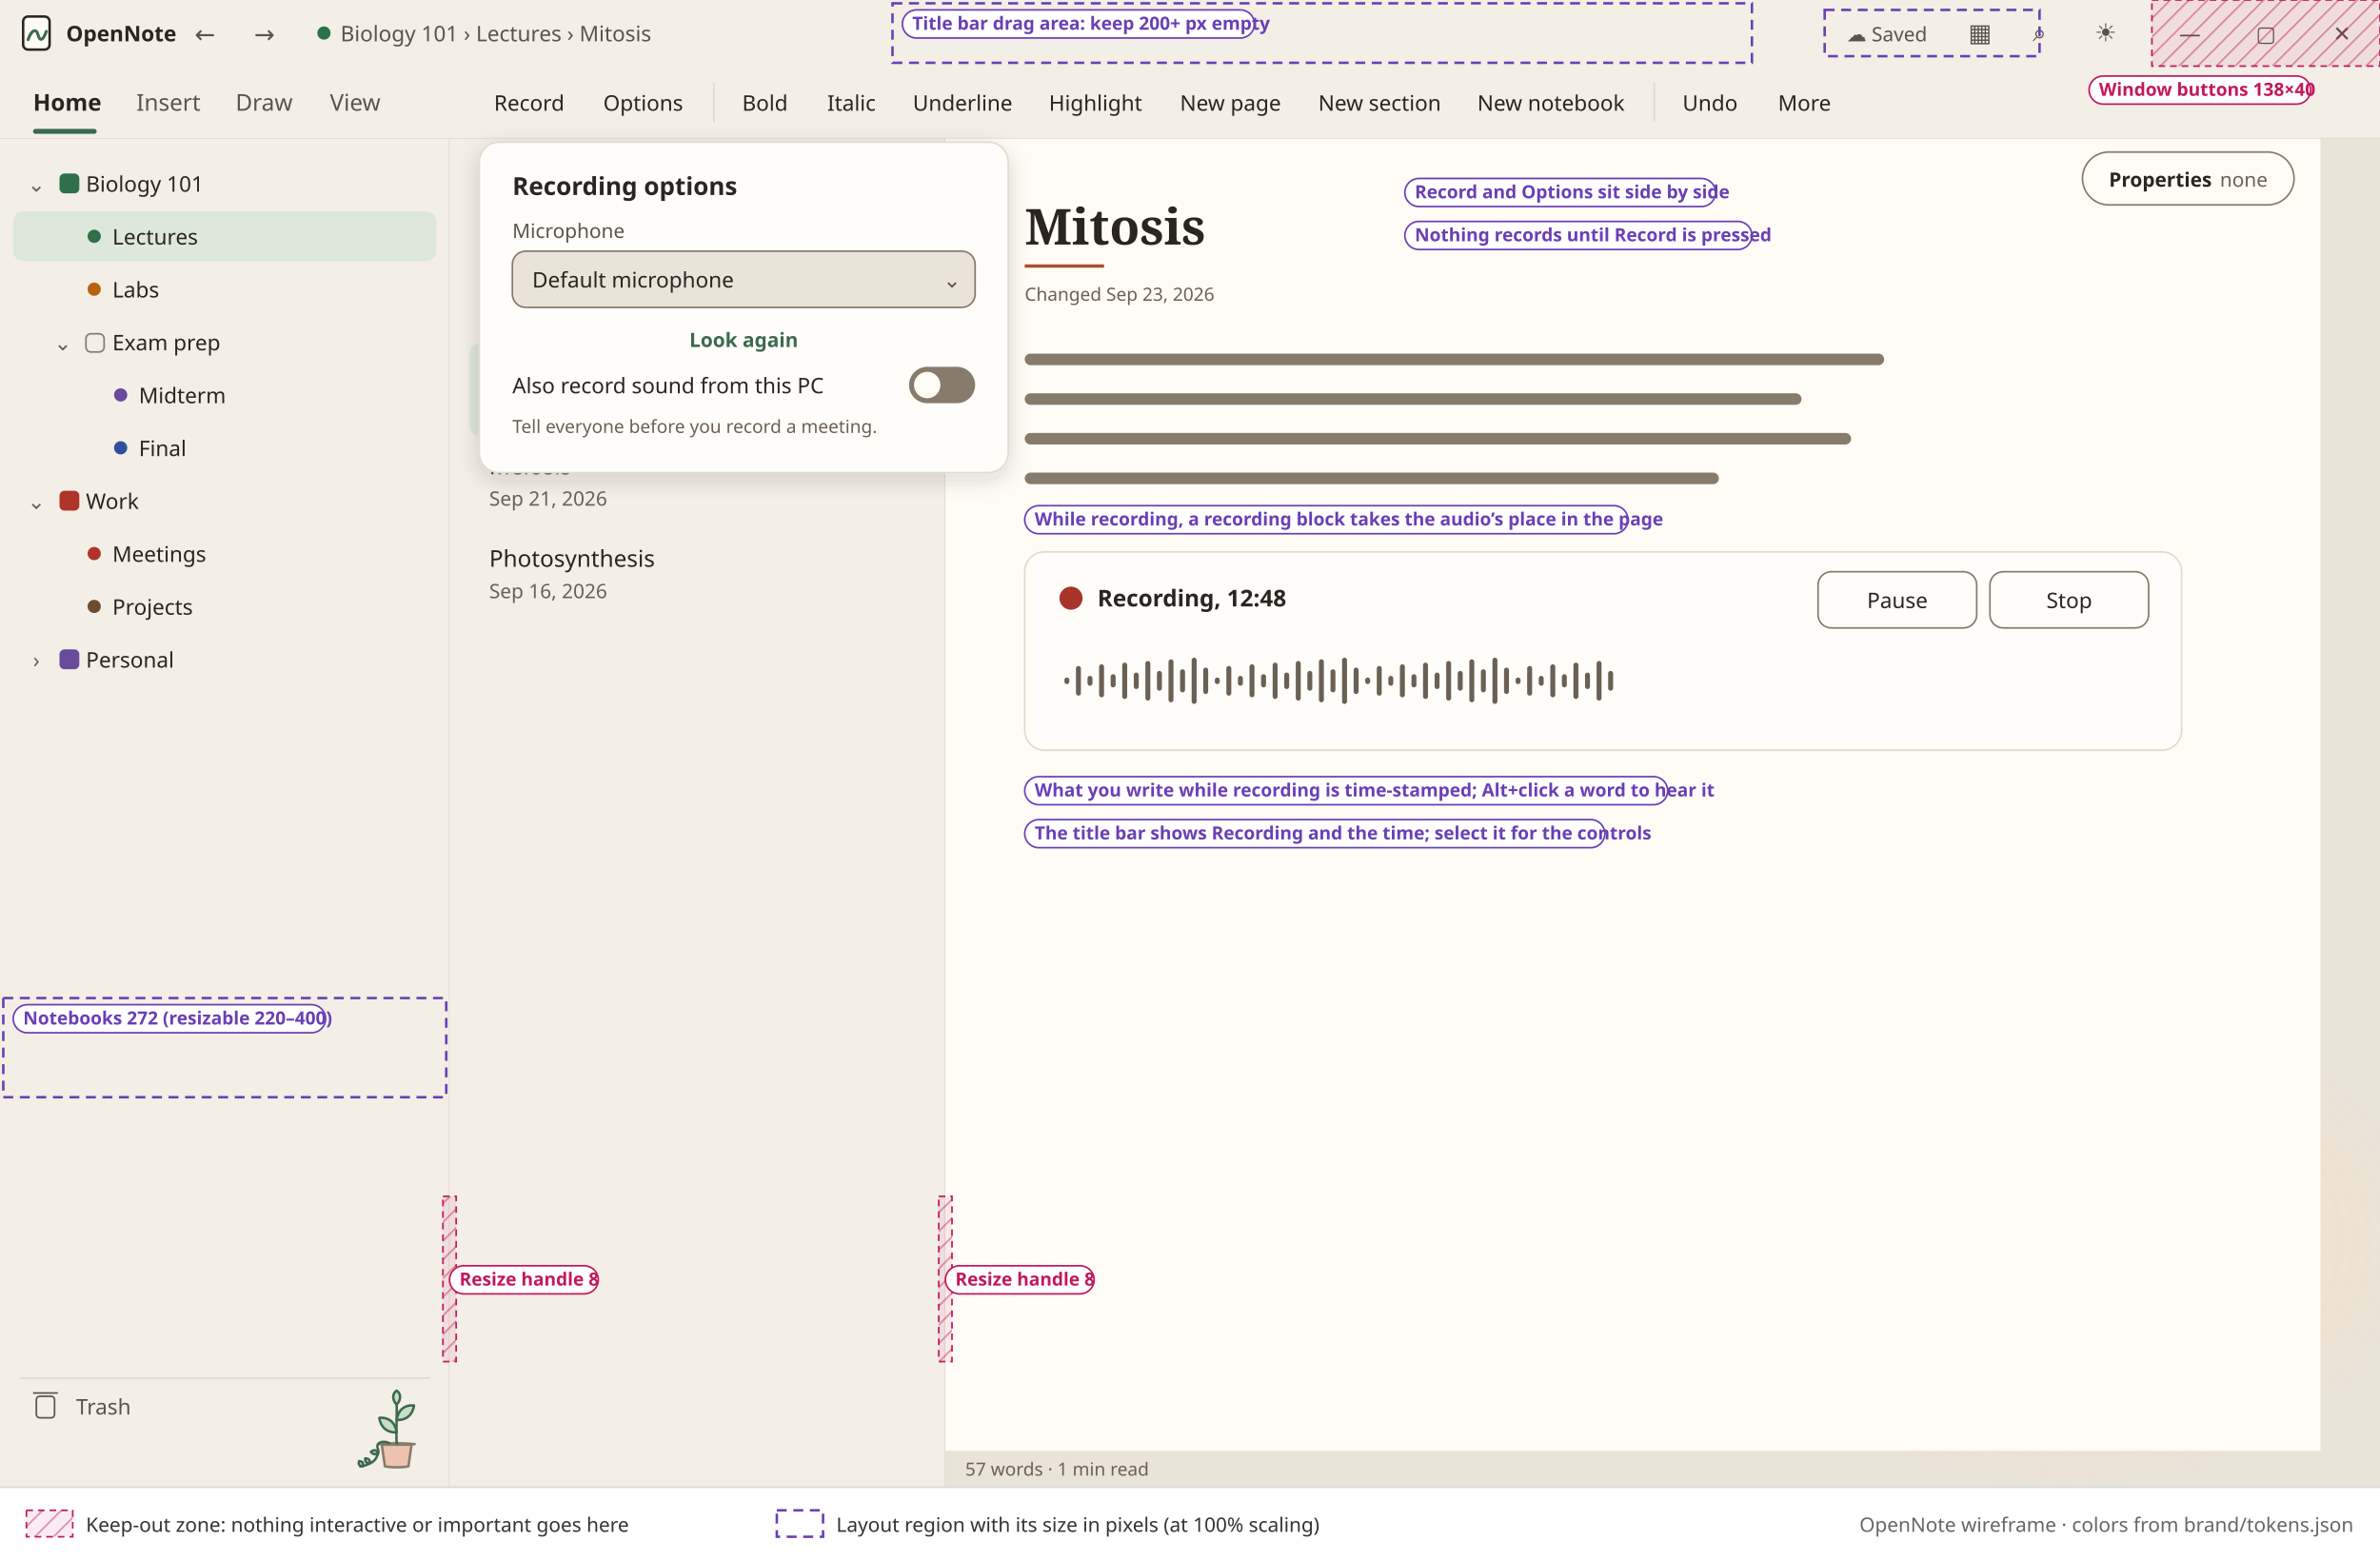
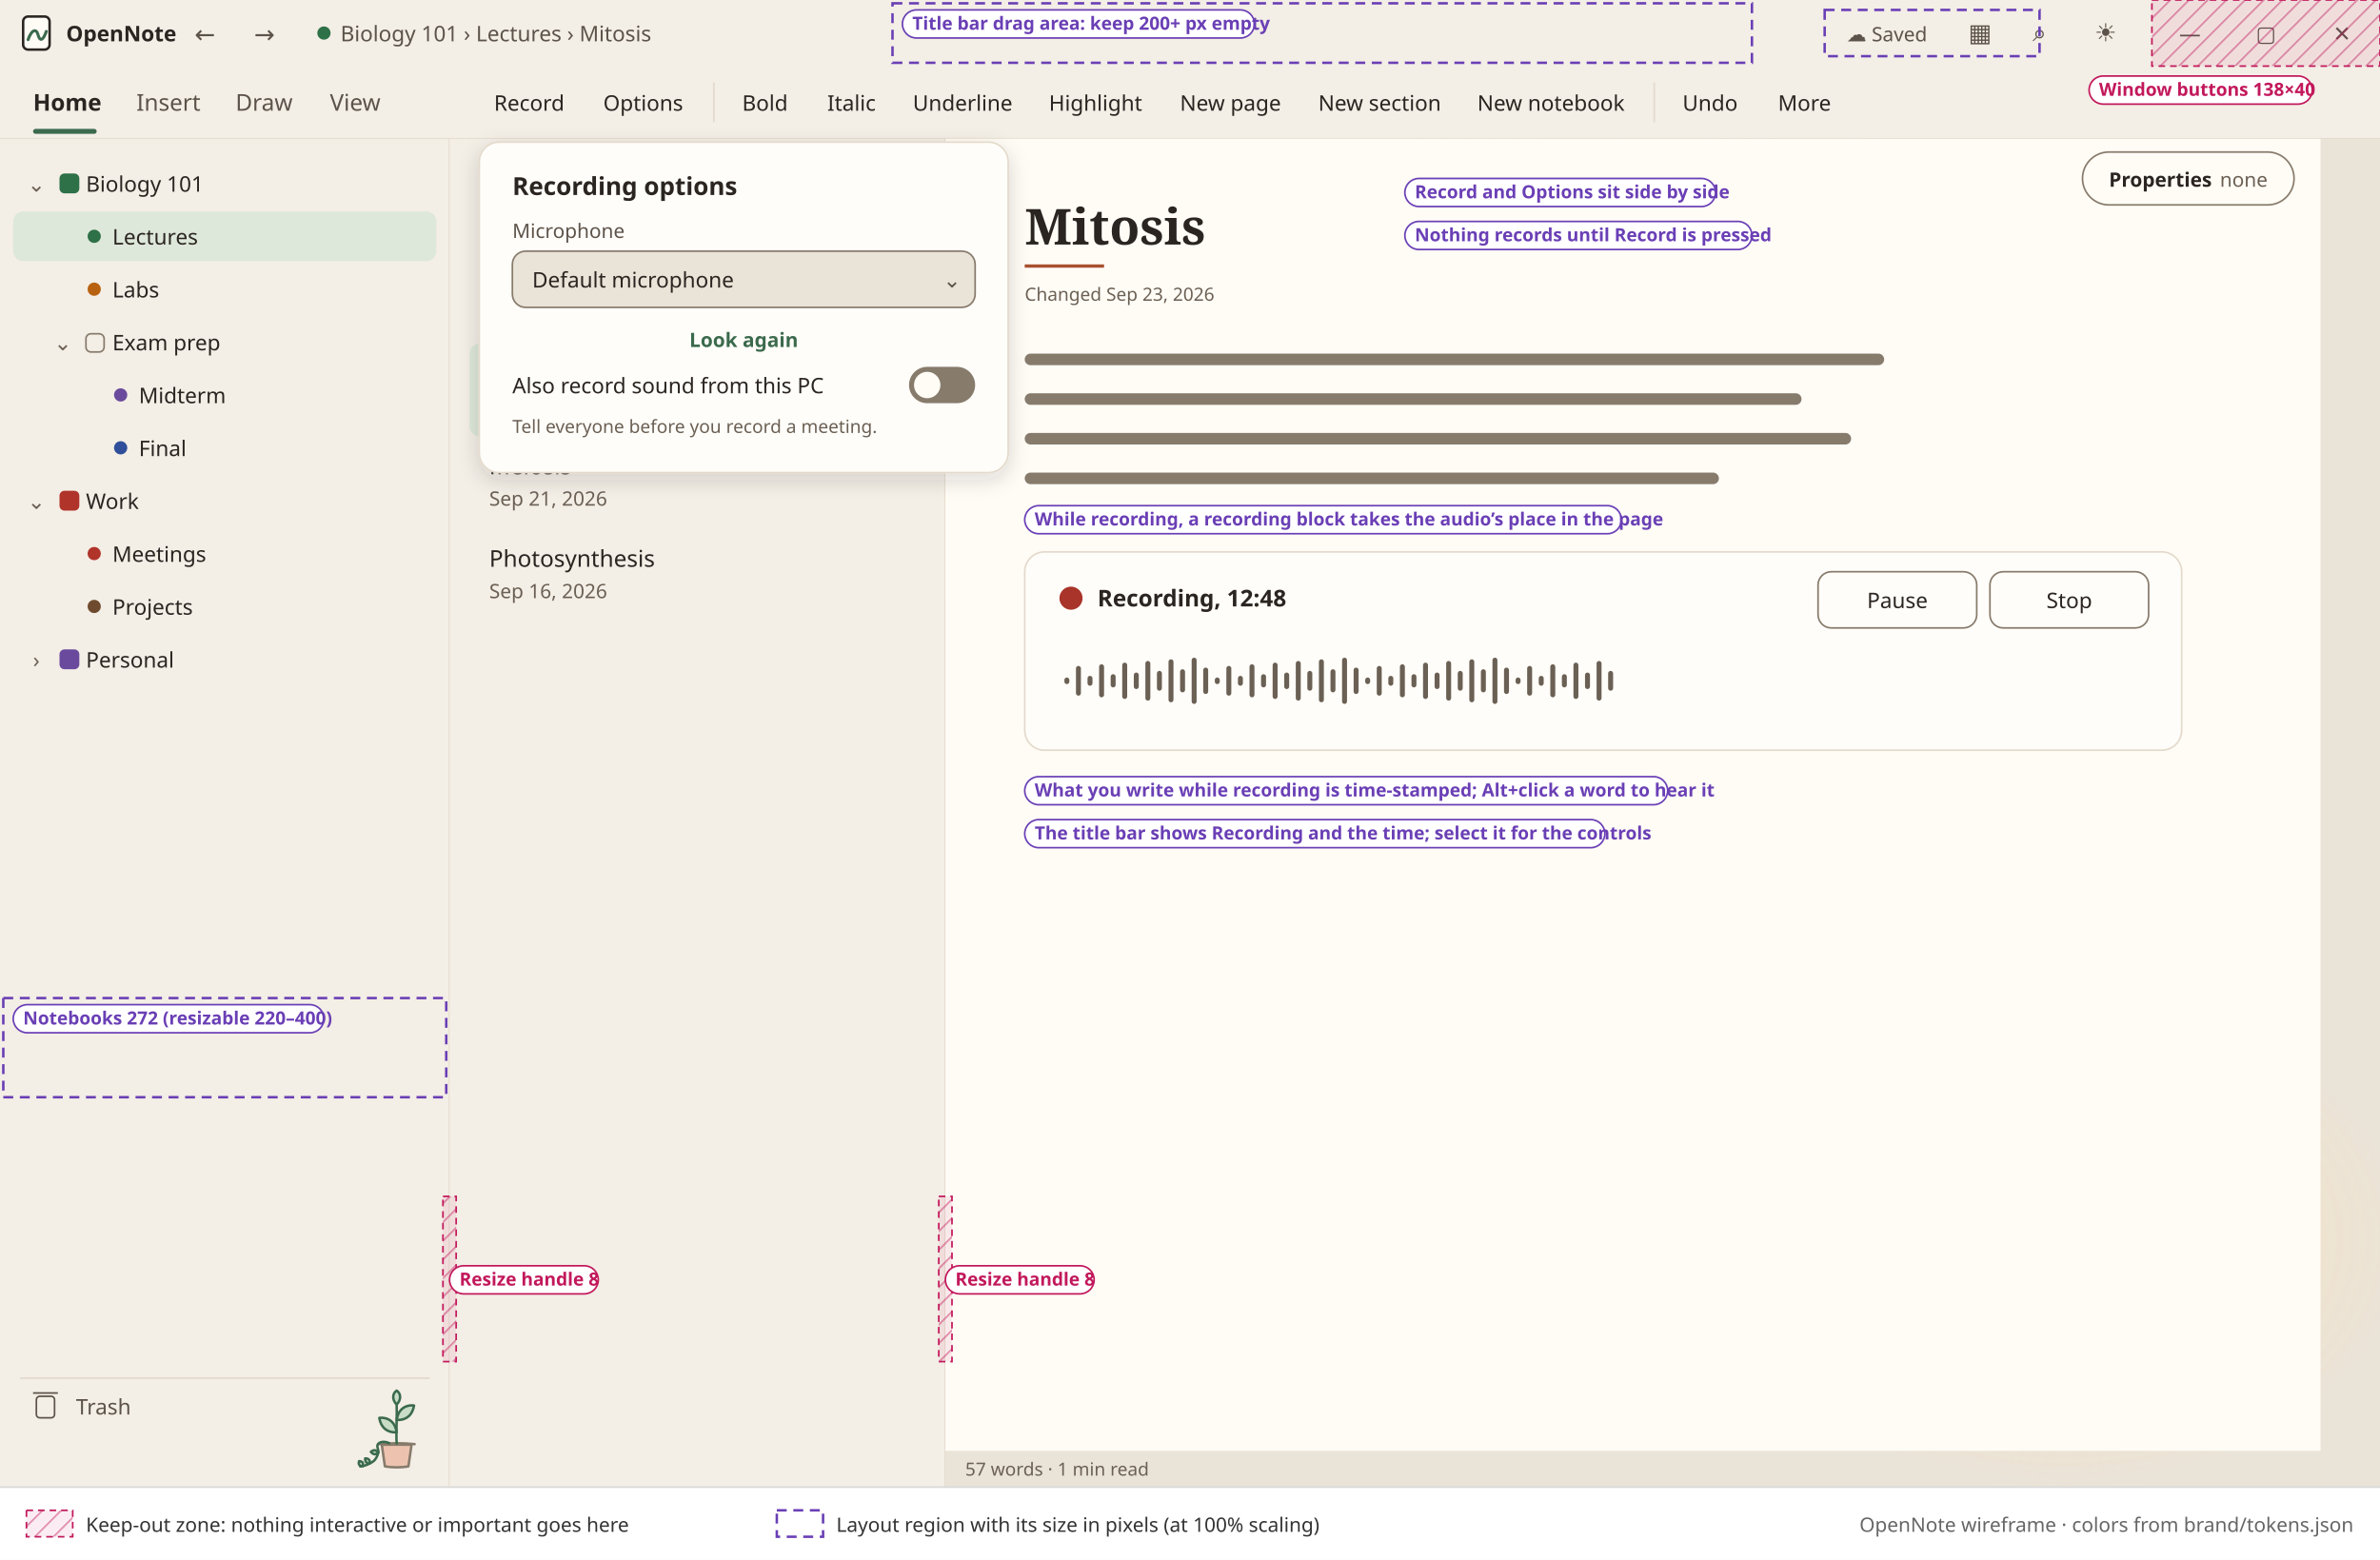
<svg xmlns="http://www.w3.org/2000/svg" viewBox="0 0 1440 944" width="1440" height="944" role="img">
  <defs>
    <pattern id="hatch" width="8" height="8" patternUnits="userSpaceOnUse" patternTransform="rotate(45)">
      <rect width="8" height="8" fill="#C2185B" fill-opacity="0.08" />
      <line x1="0" y1="0" x2="0" y2="8" stroke="#C2185B" stroke-opacity="0.45" stroke-width="2" />
    </pattern>
    <filter id="shadow" x="-10%" y="-10%" width="120%" height="130%">
      <feDropShadow dx="0" dy="4" stdDeviation="6" flood-color="#2B2521" flood-opacity="0.16" />
    </filter>
  </defs>
  <rect x="0" y="0" width="1440" height="900" rx="0" fill="#F3EEE6" />
  <rect x="0" y="0" width="1440" height="40" rx="0" fill="#F3EEE6" />
  <rect x="14" y="10" width="16" height="20" rx="3" fill="#FFFCF6" stroke="#2B2521" stroke-width="1.5" />
  <path d="M17 24c2-6 5-7 6-3s3 4 5-2" fill="none" stroke-linecap="round" stroke-linejoin="round" stroke="#3B6A4D" stroke-width="1.8" />
  <text x="40" y="25" font-size="13" font-weight="600" fill="#2B2521" text-anchor="start" font-family="'Atkinson Hyperlegible Next', 'Segoe UI', system-ui, sans-serif">OpenNote</text>
  <text x="124" y="26" font-size="15" font-weight="400" fill="#5C534A" text-anchor="middle" font-family="'Atkinson Hyperlegible Next', 'Segoe UI', system-ui, sans-serif">←</text>
  <text x="160" y="26" font-size="15" font-weight="400" fill="#5C534A" text-anchor="middle" font-family="'Atkinson Hyperlegible Next', 'Segoe UI', system-ui, sans-serif">→</text>
  <circle cx="196" cy="20" r="4" fill="#2E7048" />
  <text x="206" y="25" font-size="13" font-weight="400" fill="#5C534A" text-anchor="start" font-family="'Atkinson Hyperlegible Next', 'Segoe UI', system-ui, sans-serif">Biology 101 › Lectures › Mitosis</text>
  <text x="1166" y="25" font-size="12" font-weight="400" fill="#5C534A" text-anchor="end" font-family="'Atkinson Hyperlegible Next', 'Segoe UI', system-ui, sans-serif">☁ Saved</text>
  <text x="1198" y="25" font-size="15" font-weight="400" fill="#5C534A" text-anchor="middle" font-family="'Atkinson Hyperlegible Next', 'Segoe UI', system-ui, sans-serif">▦</text>
  <text x="1234" y="25" font-size="15" font-weight="400" fill="#5C534A" text-anchor="middle" font-family="'Atkinson Hyperlegible Next', 'Segoe UI', system-ui, sans-serif">⌕</text>
  <text x="1274" y="25" font-size="15" font-weight="400" fill="#5C534A" text-anchor="middle" font-family="'Atkinson Hyperlegible Next', 'Segoe UI', system-ui, sans-serif">☀</text>
  <text x="1325" y="25" font-size="13" font-weight="400" fill="#5C534A" text-anchor="middle" font-family="'Atkinson Hyperlegible Next', 'Segoe UI', system-ui, sans-serif">—</text>
  <text x="1371" y="25" font-size="13" font-weight="400" fill="#5C534A" text-anchor="middle" font-family="'Atkinson Hyperlegible Next', 'Segoe UI', system-ui, sans-serif">▢</text>
  <text x="1417" y="25" font-size="13" font-weight="400" fill="#5C534A" text-anchor="middle" font-family="'Atkinson Hyperlegible Next', 'Segoe UI', system-ui, sans-serif">✕</text>
  <rect x="0" y="40" width="1440" height="44" rx="0" fill="#F3EEE6" />
  <line x1="0" y1="84" x2="1440" y2="84" stroke="#E3DACC" />
  <text x="20" y="67" font-size="14" font-weight="600" fill="#2B2521" text-anchor="start" font-family="'Atkinson Hyperlegible Next', 'Segoe UI', system-ui, sans-serif">Home</text>
  <rect x="20" y="78" width="38.5" height="3" rx="1.5" fill="#3B6A4D" />
  <text x="82.5" y="67" font-size="14" font-weight="400" fill="#5C534A" text-anchor="start" font-family="'Atkinson Hyperlegible Next', 'Segoe UI', system-ui, sans-serif">Insert</text>
  <text x="142.5" y="67" font-size="14" font-weight="400" fill="#5C534A" text-anchor="start" font-family="'Atkinson Hyperlegible Next', 'Segoe UI', system-ui, sans-serif">Draw</text>
  <text x="199.6" y="67" font-size="14" font-weight="400" fill="#5C534A" text-anchor="start" font-family="'Atkinson Hyperlegible Next', 'Segoe UI', system-ui, sans-serif">View</text>
  <g data-fit="6" data-center="both">
    <rect x="290" y="48" width="60.4" height="28" rx="8" fill="none" />
    <text x="320.2" y="67" font-size="13" font-weight="400" fill="#2B2521" text-anchor="middle" font-family="'Atkinson Hyperlegible Next', 'Segoe UI', system-ui, sans-serif">Record</text>
  </g>
  <g data-fit="6" data-center="both">
    <rect x="356.4" y="48" width="65.5" height="28" rx="8" fill="none" />
    <text x="389.15" y="67" font-size="13" font-weight="400" fill="#2B2521" text-anchor="middle" font-family="'Atkinson Hyperlegible Next', 'Segoe UI', system-ui, sans-serif">Options</text>
  </g>
  <line x1="431.9" y1="50" x2="431.9" y2="74" stroke="#E3DACC" />
  <g data-fit="6" data-center="both">
    <rect x="439.9" y="48" width="45.9" height="28" rx="8" fill="none" />
    <text x="462.85" y="67" font-size="13" font-weight="400" fill="#2B2521" text-anchor="middle" font-family="'Atkinson Hyperlegible Next', 'Segoe UI', system-ui, sans-serif">Bold</text>
  </g>
  <g data-fit="6" data-center="both">
    <rect x="491.8" y="48" width="46.8" height="28" rx="8" fill="none" />
    <text x="515.2" y="67" font-size="13" font-weight="400" fill="#2B2521" text-anchor="middle" font-family="'Atkinson Hyperlegible Next', 'Segoe UI', system-ui, sans-serif">Italic</text>
  </g>
  <g data-fit="6" data-center="both">
    <rect x="544.6" y="48" width="75.7" height="28" rx="8" fill="none" />
    <text x="582.45" y="67" font-size="13" font-weight="400" fill="#2B2521" text-anchor="middle" font-family="'Atkinson Hyperlegible Next', 'Segoe UI', system-ui, sans-serif">Underline</text>
  </g>
  <g data-fit="6" data-center="both">
    <rect x="626.3" y="48" width="73.1" height="28" rx="8" fill="none" />
    <text x="662.85" y="67" font-size="13" font-weight="400" fill="#2B2521" text-anchor="middle" font-family="'Atkinson Hyperlegible Next', 'Segoe UI', system-ui, sans-serif">Highlight</text>
  </g>
  <g data-fit="6" data-center="both">
    <rect x="705.4" y="48" width="78.2" height="28" rx="8" fill="none" />
    <text x="744.5" y="67" font-size="13" font-weight="400" fill="#2B2521" text-anchor="middle" font-family="'Atkinson Hyperlegible Next', 'Segoe UI', system-ui, sans-serif">New page</text>
  </g>
  <g data-fit="6" data-center="both">
    <rect x="789.6" y="48" width="90.3" height="28" rx="8" fill="none" />
    <text x="834.75" y="67" font-size="13" font-weight="400" fill="#2B2521" text-anchor="middle" font-family="'Atkinson Hyperlegible Next', 'Segoe UI', system-ui, sans-serif">New section</text>
  </g>
  <g data-fit="6" data-center="both">
    <rect x="885.9" y="48" width="105" height="28" rx="8" fill="none" />
    <text x="938.4" y="67" font-size="13" font-weight="400" fill="#2B2521" text-anchor="middle" font-family="'Atkinson Hyperlegible Next', 'Segoe UI', system-ui, sans-serif">New notebook</text>
  </g>
  <line x1="1000.9" y1="50" x2="1000.9" y2="74" stroke="#E3DACC" />
  <g data-fit="6" data-center="both">
    <rect x="1008.9" y="48" width="51.6" height="28" rx="8" fill="none" />
    <text x="1034.7" y="67" font-size="13" font-weight="400" fill="#2B2521" text-anchor="middle" font-family="'Atkinson Hyperlegible Next', 'Segoe UI', system-ui, sans-serif">Undo</text>
  </g>
  <g data-fit="6" data-center="both">
    <rect x="1066.5" y="48" width="50.6" height="28" rx="8" fill="none" />
    <text x="1091.8" y="67" font-size="13" font-weight="400" fill="#2B2521" text-anchor="middle" font-family="'Atkinson Hyperlegible Next', 'Segoe UI', system-ui, sans-serif">More</text>
  </g>
  <rect x="0" y="84" width="272" height="816" rx="0" fill="#F3EEE6" />
  <line x1="272" y1="84" x2="272" y2="900" stroke="#E3DACC" />
  <text x="22" y="116" font-size="13" font-weight="400" fill="#6B6054" text-anchor="middle" font-family="'Atkinson Hyperlegible Next', 'Segoe UI', system-ui, sans-serif">⌄</text>
  <rect x="36" y="105" width="12" height="12" rx="3" fill="#2E7048" />
  <text x="52" y="116" font-size="13" font-weight="400" fill="#2B2521" text-anchor="start" font-family="'Atkinson Hyperlegible Next', 'Segoe UI', system-ui, sans-serif">Biology 101</text>
  <rect x="8" y="128" width="256" height="30" rx="6" fill="#DDE8DA" />
  <circle cx="57" cy="143" r="4" fill="#2E7048" />
  <text x="68" y="148" font-size="13" font-weight="400" fill="#2B2521" text-anchor="start" font-family="'Atkinson Hyperlegible Next', 'Segoe UI', system-ui, sans-serif">Lectures</text>
  <circle cx="57" cy="175" r="4" fill="#B8620F" />
  <text x="68" y="180" font-size="13" font-weight="400" fill="#2B2521" text-anchor="start" font-family="'Atkinson Hyperlegible Next', 'Segoe UI', system-ui, sans-serif">Labs</text>
  <text x="38" y="212" font-size="13" font-weight="400" fill="#6B6054" text-anchor="middle" font-family="'Atkinson Hyperlegible Next', 'Segoe UI', system-ui, sans-serif">⌄</text>
  <rect x="52" y="202" width="11" height="11" rx="3" fill="none" stroke="#877B6C" stroke-width="1" />
  <text x="68" y="212" font-size="13" font-weight="400" fill="#2B2521" text-anchor="start" font-family="'Atkinson Hyperlegible Next', 'Segoe UI', system-ui, sans-serif">Exam prep</text>
  <circle cx="73" cy="239" r="4" fill="#6A4A9C" />
  <text x="84" y="244" font-size="13" font-weight="400" fill="#2B2521" text-anchor="start" font-family="'Atkinson Hyperlegible Next', 'Segoe UI', system-ui, sans-serif">Midterm</text>
  <circle cx="73" cy="271" r="4" fill="#2F4F9A" />
  <text x="84" y="276" font-size="13" font-weight="400" fill="#2B2521" text-anchor="start" font-family="'Atkinson Hyperlegible Next', 'Segoe UI', system-ui, sans-serif">Final</text>
  <text x="22" y="308" font-size="13" font-weight="400" fill="#6B6054" text-anchor="middle" font-family="'Atkinson Hyperlegible Next', 'Segoe UI', system-ui, sans-serif">⌄</text>
  <rect x="36" y="297" width="12" height="12" rx="3" fill="#B0342A" />
  <text x="52" y="308" font-size="13" font-weight="400" fill="#2B2521" text-anchor="start" font-family="'Atkinson Hyperlegible Next', 'Segoe UI', system-ui, sans-serif">Work</text>
  <circle cx="57" cy="335" r="4" fill="#B0342A" />
  <text x="68" y="340" font-size="13" font-weight="400" fill="#2B2521" text-anchor="start" font-family="'Atkinson Hyperlegible Next', 'Segoe UI', system-ui, sans-serif">Meetings</text>
  <circle cx="57" cy="367" r="4" fill="#6E4B2E" />
  <text x="68" y="372" font-size="13" font-weight="400" fill="#2B2521" text-anchor="start" font-family="'Atkinson Hyperlegible Next', 'Segoe UI', system-ui, sans-serif">Projects</text>
  <text x="22" y="404" font-size="13" font-weight="400" fill="#6B6054" text-anchor="middle" font-family="'Atkinson Hyperlegible Next', 'Segoe UI', system-ui, sans-serif">›</text>
  <rect x="36" y="393" width="12" height="12" rx="3" fill="#6A4A9C" />
  <text x="52" y="404" font-size="13" font-weight="400" fill="#2B2521" text-anchor="start" font-family="'Atkinson Hyperlegible Next', 'Segoe UI', system-ui, sans-serif">Personal</text>
  <line x1="12" y1="834" x2="260" y2="834" stroke="#E3DACC" />
  <rect x="22" y="845" width="11" height="13" rx="2" fill="none" stroke="#5C534A" stroke-width="1" />
  <line x1="20" y1="843" x2="35" y2="843" stroke="#5C534A" />
  <text x="46" y="856" font-size="13" font-weight="400" fill="#5C534A" text-anchor="start" font-family="'Atkinson Hyperlegible Next', 'Segoe UI', system-ui, sans-serif">Trash</text>
  <g data-part="plant-pot" fill="none" stroke="#877B6C" stroke-linecap="round" stroke-linejoin="round">
    <g data-part="plant" transform="translate(216 840.5063) scale(0.75)" stroke-width="2">
      <path d="M20 45H44L41.5 62.5C36 63.6 28 63.6 22.5 62.5Z" fill="#EDC3AF" data-part="pot" />
      <path d="M17.5 44.6C28 43.6 37 43.6 46.5 44.6" />
      <path d="M32 44C31.4 34 32.4 23 32 12" stroke="#3B6A4D" />
      <path d="M26 43.8C22 41.8 16.6 42.6 16.4 46.2 16.6 48.6 17.6 49.8 17.2 51.4 16.6 54 15 57.4 12.4 59 9 61 6 62.4 2.6 62.6" stroke="#3B6A4D" />
      <path d="M32 35C24 35.6 19 30.6 18 23.4 26 22.6 31 27.6 32 35Z" fill="#C8DCC6" stroke="#3B6A4D" />
      <path d="M32 25C40 25.6 45 20.6 46 13.4 38 12.6 33 17.6 32 25Z" fill="#C8DCC6" stroke="#3B6A4D" />
      <path d="M32 12.6C28 8.6 28.6 3.6 32 1.4 35.4 3.6 36 8.6 32 12.6Z" fill="#C8DCC6" stroke="#3B6A4D" />
      <path d="M17.2 51.4Q14.5 48 11.2 50.8Q14 54.3 17.2 51.4Z" fill="#C8DCC6" stroke="#3B6A4D" />
      <path d="M10.4 60.1Q10.7 56 6.6 56.1Q6.3 60.2 10.4 60.1Z" fill="#C8DCC6" stroke="#3B6A4D" />
      <path d="M4.6 62.4Q5.8 58.5 1.7 58.3Q0.5 62.2 4.6 62.4Z" fill="#C8DCC6" stroke="#3B6A4D" />
    </g>
  </g>
  <rect x="272" y="84" width="300" height="816" rx="0" fill="#F3EEE6" />
  <line x1="572" y1="84" x2="572" y2="900" stroke="#E3DACC" />
  <text x="296" y="119" font-size="14" font-weight="500" fill="#2B2521" text-anchor="start" font-family="'Atkinson Hyperlegible Next', 'Segoe UI', system-ui, sans-serif">Cell structure</text>
  <text x="296" y="138" font-size="12" font-weight="400" fill="#6B6054" text-anchor="start" font-family="'Atkinson Hyperlegible Next', 'Segoe UI', system-ui, sans-serif">Sep 28, 2026</text>
  <text x="312" y="175" font-size="14" font-weight="500" fill="#2B2521" text-anchor="start" font-family="'Atkinson Hyperlegible Next', 'Segoe UI', system-ui, sans-serif">Membranes</text>
  <text x="312" y="194" font-size="12" font-weight="400" fill="#6B6054" text-anchor="start" font-family="'Atkinson Hyperlegible Next', 'Segoe UI', system-ui, sans-serif">Sep 28, 2026</text>
  <rect x="284" y="208" width="276" height="56" rx="6" fill="#DDE8DA" />
  <text x="296" y="231" font-size="14" font-weight="500" fill="#2B2521" text-anchor="start" font-family="'Atkinson Hyperlegible Next', 'Segoe UI', system-ui, sans-serif">Mitosis</text>
  <text x="296" y="250" font-size="12" font-weight="400" fill="#6B6054" text-anchor="start" font-family="'Atkinson Hyperlegible Next', 'Segoe UI', system-ui, sans-serif">Sep 23, 2026</text>
  <text x="296" y="287" font-size="14" font-weight="500" fill="#2B2521" text-anchor="start" font-family="'Atkinson Hyperlegible Next', 'Segoe UI', system-ui, sans-serif">Meiosis</text>
  <text x="296" y="306" font-size="12" font-weight="400" fill="#6B6054" text-anchor="start" font-family="'Atkinson Hyperlegible Next', 'Segoe UI', system-ui, sans-serif">Sep 21, 2026</text>
  <text x="296" y="343" font-size="14" font-weight="500" fill="#2B2521" text-anchor="start" font-family="'Atkinson Hyperlegible Next', 'Segoe UI', system-ui, sans-serif">Photosynthesis</text>
  <text x="296" y="362" font-size="12" font-weight="400" fill="#6B6054" text-anchor="start" font-family="'Atkinson Hyperlegible Next', 'Segoe UI', system-ui, sans-serif">Sep 16, 2026</text>
  <defs>
    <radialGradient id="ambient21" cx="0" cy="0" r="1" gradientUnits="userSpaceOnUse" gradientTransform="translate(572 84) scale(608 653)">
      <stop offset="0" stop-color="#FFF0D4" />
      <stop offset="1" stop-color="#FFF0D4" stop-opacity="0" />
    </radialGradient>
    <radialGradient id="ambient21p">
      <stop offset="0" stop-color="#FCE4B8" />
      <stop offset="1" stop-color="#FCE4B8" stop-opacity="0" />
    </radialGradient>
  </defs>
  <rect x="572" y="84" width="868" height="816" rx="0" fill="#EAE3D8" />
  <rect x="572" y="84" width="868" height="816" fill="url(#ambient21)" />
  <ellipse cx="1250" cy="750" rx="210" ry="150" fill="url(#ambient21p)" opacity="0.9" />
  <rect x="572" y="84" width="832" height="794" rx="0" fill="#FFFCF6" />
  <text x="584" y="893" font-size="11" font-weight="400" fill="#6B6054" text-anchor="start" font-family="'Atkinson Hyperlegible Next', 'Segoe UI', system-ui, sans-serif">57 words · 1 min read</text>
  <rect x="1260" y="92" width="128" height="32" rx="16" fill="#FFFCF6" stroke="#877B6C" stroke-width="1" />
  <text x="1276" y="113" font-size="12" font-weight="600" fill="#2B2521" text-anchor="start" font-family="'Atkinson Hyperlegible Next', 'Segoe UI', system-ui, sans-serif">Properties</text>
  <text x="1372" y="113" font-size="12" font-weight="400" fill="#6B6054" text-anchor="end" font-family="'Atkinson Hyperlegible Next', 'Segoe UI', system-ui, sans-serif">none</text>
  <text x="620" y="148" font-size="30" font-weight="700" fill="#2B2521" text-anchor="start" font-family="Literata, Cambria, Georgia, serif">Mitosis</text>
  <rect x="620" y="160" width="48" height="2" rx="0" fill="#A9502F" />
  <text x="620" y="182" font-size="11" font-weight="400" fill="#6B6054" text-anchor="start" font-family="'Atkinson Hyperlegible Next', 'Segoe UI', system-ui, sans-serif">Changed Sep 23, 2026</text>
  <rect x="620" y="214" width="520" height="7" rx="3.5" fill="#877B6C" />
  <rect x="620" y="238" width="470" height="7" rx="3.5" fill="#877B6C" />
  <rect x="620" y="262" width="500" height="7" rx="3.5" fill="#877B6C" />
  <rect x="620" y="286" width="420" height="7" rx="3.5" fill="#877B6C" />
  <rect x="290" y="86" width="320" height="200" rx="12" fill="#FFFDF9" stroke="#E3DACC" stroke-width="1" filter="url(#shadow)" />
  <text x="310" y="118" font-size="15" font-weight="600" fill="#2B2521" text-anchor="start" font-family="'Atkinson Hyperlegible Next', 'Segoe UI', system-ui, sans-serif">Recording options</text>
  <text x="310" y="144" font-size="12" font-weight="400" fill="#5C534A" text-anchor="start" font-family="'Atkinson Hyperlegible Next', 'Segoe UI', system-ui, sans-serif">Microphone</text>
  <rect x="310" y="152" width="280" height="34" rx="8" fill="#EAE3D8" stroke="#877B6C" stroke-width="1" />
  <text x="322" y="174" font-size="13" font-weight="400" fill="#2B2521" text-anchor="start" font-family="'Atkinson Hyperlegible Next', 'Segoe UI', system-ui, sans-serif">Default microphone</text>
  <text x="576" y="174" font-size="13" font-weight="400" fill="#5C534A" text-anchor="middle" font-family="'Atkinson Hyperlegible Next', 'Segoe UI', system-ui, sans-serif">⌄</text>
  <text x="450" y="210" font-size="12" font-weight="600" fill="#3B6A4D" text-anchor="middle" font-family="'Atkinson Hyperlegible Next', 'Segoe UI', system-ui, sans-serif">Look again</text>
  <text x="310" y="238" font-size="13" font-weight="400" fill="#2B2521" text-anchor="start" font-family="'Atkinson Hyperlegible Next', 'Segoe UI', system-ui, sans-serif">Also record sound from this PC</text>
  <rect x="550" y="222" width="40" height="22" rx="11" fill="#877B6C" />
  <circle cx="561" cy="233" r="8" fill="#FFFCF6" />
  <text x="310" y="262" font-size="11" font-weight="400" fill="#6B6054" text-anchor="start" font-family="'Atkinson Hyperlegible Next', 'Segoe UI', system-ui, sans-serif">Tell everyone before you record a meeting.</text>
  <rect x="620" y="334" width="700" height="120" rx="12" fill="#FFFDF9" stroke="#E3DACC" stroke-width="1" />
  <circle cx="648" cy="362" r="7" fill="#A8342A" />
  <text x="664" y="367" font-size="14" font-weight="600" fill="#2B2521" text-anchor="start" font-family="'Atkinson Hyperlegible Next', 'Segoe UI', system-ui, sans-serif">Recording, 12:48</text>
  <g data-fit="6" data-center="both">
    <rect x="1100" y="346" width="96" height="34" rx="8" fill="none" stroke="#877B6C" stroke-width="1" />
    <text x="1148" y="368" font-size="13" font-weight="400" fill="#2B2521" text-anchor="middle" font-family="'Atkinson Hyperlegible Next', 'Segoe UI', system-ui, sans-serif">Pause</text>
  </g>
  <g data-fit="6" data-center="both">
    <rect x="1204" y="346" width="96" height="34" rx="8" fill="none" stroke="#877B6C" stroke-width="1" />
    <text x="1252" y="368" font-size="13" font-weight="400" fill="#2B2521" text-anchor="middle" font-family="'Atkinson Hyperlegible Next', 'Segoe UI', system-ui, sans-serif">Stop</text>
  </g>
  <rect x="644" y="410" width="3" height="4" rx="1.5" fill="#6B6054" />
  <rect x="651" y="403" width="3" height="18" rx="1.5" fill="#6B6054" />
  <rect x="658" y="409" width="3" height="6" rx="1.5" fill="#6B6054" />
  <rect x="665" y="402" width="3" height="20" rx="1.5" fill="#6B6054" />
  <rect x="672" y="408" width="3" height="8" rx="1.5" fill="#6B6054" />
  <rect x="679" y="401" width="3" height="22" rx="1.5" fill="#6B6054" />
  <rect x="686" y="407" width="3" height="10" rx="1.5" fill="#6B6054" />
  <rect x="693" y="400" width="3" height="24" rx="1.5" fill="#6B6054" />
  <rect x="700" y="406" width="3" height="12" rx="1.5" fill="#6B6054" />
  <rect x="707" y="399" width="3" height="26" rx="1.5" fill="#6B6054" />
  <rect x="714" y="405" width="3" height="14" rx="1.5" fill="#6B6054" />
  <rect x="721" y="398" width="3" height="28" rx="1.5" fill="#6B6054" />
  <rect x="728" y="404" width="3" height="16" rx="1.5" fill="#6B6054" />
  <rect x="735" y="410" width="3" height="4" rx="1.5" fill="#6B6054" />
  <rect x="742" y="403" width="3" height="18" rx="1.5" fill="#6B6054" />
  <rect x="749" y="409" width="3" height="6" rx="1.5" fill="#6B6054" />
  <rect x="756" y="402" width="3" height="20" rx="1.5" fill="#6B6054" />
  <rect x="763" y="408" width="3" height="8" rx="1.5" fill="#6B6054" />
  <rect x="770" y="401" width="3" height="22" rx="1.5" fill="#6B6054" />
  <rect x="777" y="407" width="3" height="10" rx="1.5" fill="#6B6054" />
  <rect x="784" y="400" width="3" height="24" rx="1.5" fill="#6B6054" />
  <rect x="791" y="406" width="3" height="12" rx="1.5" fill="#6B6054" />
  <rect x="798" y="399" width="3" height="26" rx="1.5" fill="#6B6054" />
  <rect x="805" y="405" width="3" height="14" rx="1.5" fill="#6B6054" />
  <rect x="812" y="398" width="3" height="28" rx="1.5" fill="#6B6054" />
  <rect x="819" y="404" width="3" height="16" rx="1.5" fill="#6B6054" />
  <rect x="826" y="410" width="3" height="4" rx="1.5" fill="#6B6054" />
  <rect x="833" y="403" width="3" height="18" rx="1.5" fill="#6B6054" />
  <rect x="840" y="409" width="3" height="6" rx="1.5" fill="#6B6054" />
  <rect x="847" y="402" width="3" height="20" rx="1.5" fill="#6B6054" />
  <rect x="854" y="408" width="3" height="8" rx="1.5" fill="#6B6054" />
  <rect x="861" y="401" width="3" height="22" rx="1.5" fill="#6B6054" />
  <rect x="868" y="407" width="3" height="10" rx="1.5" fill="#6B6054" />
  <rect x="875" y="400" width="3" height="24" rx="1.5" fill="#6B6054" />
  <rect x="882" y="406" width="3" height="12" rx="1.5" fill="#6B6054" />
  <rect x="889" y="399" width="3" height="26" rx="1.5" fill="#6B6054" />
  <rect x="896" y="405" width="3" height="14" rx="1.5" fill="#6B6054" />
  <rect x="903" y="398" width="3" height="28" rx="1.5" fill="#6B6054" />
  <rect x="910" y="404" width="3" height="16" rx="1.5" fill="#6B6054" />
  <rect x="917" y="410" width="3" height="4" rx="1.5" fill="#6B6054" />
  <rect x="924" y="403" width="3" height="18" rx="1.5" fill="#6B6054" />
  <rect x="931" y="409" width="3" height="6" rx="1.5" fill="#6B6054" />
  <rect x="938" y="402" width="3" height="20" rx="1.5" fill="#6B6054" />
  <rect x="945" y="408" width="3" height="8" rx="1.5" fill="#6B6054" />
  <rect x="952" y="401" width="3" height="22" rx="1.5" fill="#6B6054" />
  <rect x="959" y="407" width="3" height="10" rx="1.5" fill="#6B6054" />
  <rect x="966" y="400" width="3" height="24" rx="1.5" fill="#6B6054" />
  <rect x="973" y="406" width="3" height="12" rx="1.5" fill="#6B6054" />
  <g pointer-events="none">
    <rect x="1302" y="0" width="138" height="40" rx="0" fill="url(#hatch)" stroke="#C2185B" stroke-width="1" stroke-dasharray="4 3" />
  </g>
  <g data-fit="4" pointer-events="none">
-     <rect x="1264" y="46" width="134" height="17" rx="8.5" fill="#FFFFFF" stroke="#C2185B" stroke-width="1" />
+     <rect x="1264" y="46" width="135" height="17" rx="8.5" fill="#FFFFFF" stroke="#C2185B" stroke-width="1" />
    <text x="1270" y="58" font-size="11" font-weight="600" fill="#C2185B" text-anchor="start" font-family="'Atkinson Hyperlegible Next', 'Segoe UI', system-ui, sans-serif">Window buttons 138×40</text>
  </g>
  <g pointer-events="none">
    <rect x="540" y="2" width="520" height="36" rx="0" fill="none" stroke="#6A3FB5" stroke-width="1.5" stroke-dasharray="6 4" />
  </g>
  <g data-fit="4" pointer-events="none">
    <rect x="546" y="6" width="213" height="17" rx="8.5" fill="#FFFFFF" stroke="#6A3FB5" stroke-width="1" />
    <text x="552" y="18" font-size="11" font-weight="600" fill="#6A3FB5" text-anchor="start" font-family="'Atkinson Hyperlegible Next', 'Segoe UI', system-ui, sans-serif">Title bar drag area: keep 200+ px empty</text>
  </g>
  <g pointer-events="none">
    <rect x="2" y="604" width="268" height="60" rx="0" fill="none" stroke="#6A3FB5" stroke-width="1.5" stroke-dasharray="6 4" />
  </g>
  <g data-fit="4" pointer-events="none">
-     <rect x="8" y="608" width="189" height="17" rx="8.5" fill="#FFFFFF" stroke="#6A3FB5" stroke-width="1" />
+     <rect x="8" y="608" width="188" height="17" rx="8.5" fill="#FFFFFF" stroke="#6A3FB5" stroke-width="1" />
    <text x="14" y="620" font-size="11" font-weight="600" fill="#6A3FB5" text-anchor="start" font-family="'Atkinson Hyperlegible Next', 'Segoe UI', system-ui, sans-serif">Notebooks 272 (resizable 220–400)</text>
  </g>
  <g pointer-events="none">
    <rect x="268" y="724" width="8" height="100" rx="0" fill="url(#hatch)" stroke="#C2185B" stroke-width="1" stroke-dasharray="4 3" />
  </g>
  <g data-fit="4" pointer-events="none">
    <rect x="272" y="766" width="90" height="17" rx="8.5" fill="#FFFFFF" stroke="#C2185B" stroke-width="1" />
    <text x="278" y="778" font-size="11" font-weight="600" fill="#C2185B" text-anchor="start" font-family="'Atkinson Hyperlegible Next', 'Segoe UI', system-ui, sans-serif">Resize handle 8</text>
  </g>
  <g pointer-events="none">
    <rect x="568" y="724" width="8" height="100" rx="0" fill="url(#hatch)" stroke="#C2185B" stroke-width="1" stroke-dasharray="4 3" />
  </g>
  <g data-fit="4" pointer-events="none">
    <rect x="572" y="766" width="90" height="17" rx="8.5" fill="#FFFFFF" stroke="#C2185B" stroke-width="1" />
    <text x="578" y="778" font-size="11" font-weight="600" fill="#C2185B" text-anchor="start" font-family="'Atkinson Hyperlegible Next', 'Segoe UI', system-ui, sans-serif">Resize handle 8</text>
  </g>
  <g data-fit="4" pointer-events="none">
    <rect x="850" y="108" width="188" height="17" rx="8.5" fill="#FFFFFF" stroke="#6A3FB5" stroke-width="1" />
    <text x="856" y="120" font-size="11" font-weight="600" fill="#6A3FB5" text-anchor="start" font-family="'Atkinson Hyperlegible Next', 'Segoe UI', system-ui, sans-serif">Record and Options sit side by side</text>
  </g>
  <g data-fit="4" pointer-events="none">
    <rect x="850" y="134" width="210" height="17" rx="8.5" fill="#FFFFFF" stroke="#6A3FB5" stroke-width="1" />
    <text x="856" y="146" font-size="11" font-weight="600" fill="#6A3FB5" text-anchor="start" font-family="'Atkinson Hyperlegible Next', 'Segoe UI', system-ui, sans-serif">Nothing records until Record is pressed</text>
  </g>
  <g data-fit="4" pointer-events="none">
-     <rect x="620" y="306" width="365" height="17" rx="8.5" fill="#FFFFFF" stroke="#6A3FB5" stroke-width="1" />
+     <rect x="620" y="306" width="361" height="17" rx="8.5" fill="#FFFFFF" stroke="#6A3FB5" stroke-width="1" />
    <text x="626" y="318" font-size="11" font-weight="600" fill="#6A3FB5" text-anchor="start" font-family="'Atkinson Hyperlegible Next', 'Segoe UI', system-ui, sans-serif">While recording, a recording block takes the audio’s place in the page</text>
  </g>
  <g data-fit="4" pointer-events="none">
    <rect x="620" y="470" width="389" height="17" rx="8.5" fill="#FFFFFF" stroke="#6A3FB5" stroke-width="1" />
    <text x="626" y="482" font-size="11" font-weight="600" fill="#6A3FB5" text-anchor="start" font-family="'Atkinson Hyperlegible Next', 'Segoe UI', system-ui, sans-serif">What you write while recording is time-stamped; Alt+click a word to hear it</text>
  </g>
  <g data-fit="4" pointer-events="none">
    <rect x="620" y="496" width="351" height="17" rx="8.5" fill="#FFFFFF" stroke="#6A3FB5" stroke-width="1" />
    <text x="626" y="508" font-size="11" font-weight="600" fill="#6A3FB5" text-anchor="start" font-family="'Atkinson Hyperlegible Next', 'Segoe UI', system-ui, sans-serif">The title bar shows Recording and the time; select it for the controls</text>
  </g>
  <g pointer-events="none">
    <rect x="1104" y="6" width="130" height="28" rx="0" fill="none" stroke="#6A3FB5" stroke-width="1.5" stroke-dasharray="6 4" />
  </g>
  <rect x="0" y="900" width="1440" height="44" rx="0" fill="#FFFFFF" />
  <line x1="0" y1="900" x2="1440" y2="900" stroke="#D9D9D9" />
  <rect x="16" y="914" width="28" height="16" rx="0" fill="url(#hatch)" stroke="#C2185B" stroke-width="1" stroke-dasharray="4 3" />
  <text x="52" y="927" font-size="12" font-weight="400" fill="#333" text-anchor="start" font-family="'Atkinson Hyperlegible Next', 'Segoe UI', system-ui, sans-serif">Keep-out zone: nothing interactive or important goes here</text>
  <rect x="470" y="914" width="28" height="16" rx="0" fill="none" stroke="#6A3FB5" stroke-width="1.5" stroke-dasharray="6 4" />
  <text x="506" y="927" font-size="12" font-weight="400" fill="#333" text-anchor="start" font-family="'Atkinson Hyperlegible Next', 'Segoe UI', system-ui, sans-serif">Layout region with its size in pixels (at 100% scaling)</text>
  <text x="1424" y="927" font-size="12" font-weight="400" fill="#666" text-anchor="end" font-family="'Atkinson Hyperlegible Next', 'Segoe UI', system-ui, sans-serif">OpenNote wireframe · colors from brand/tokens.json</text>
</svg>
